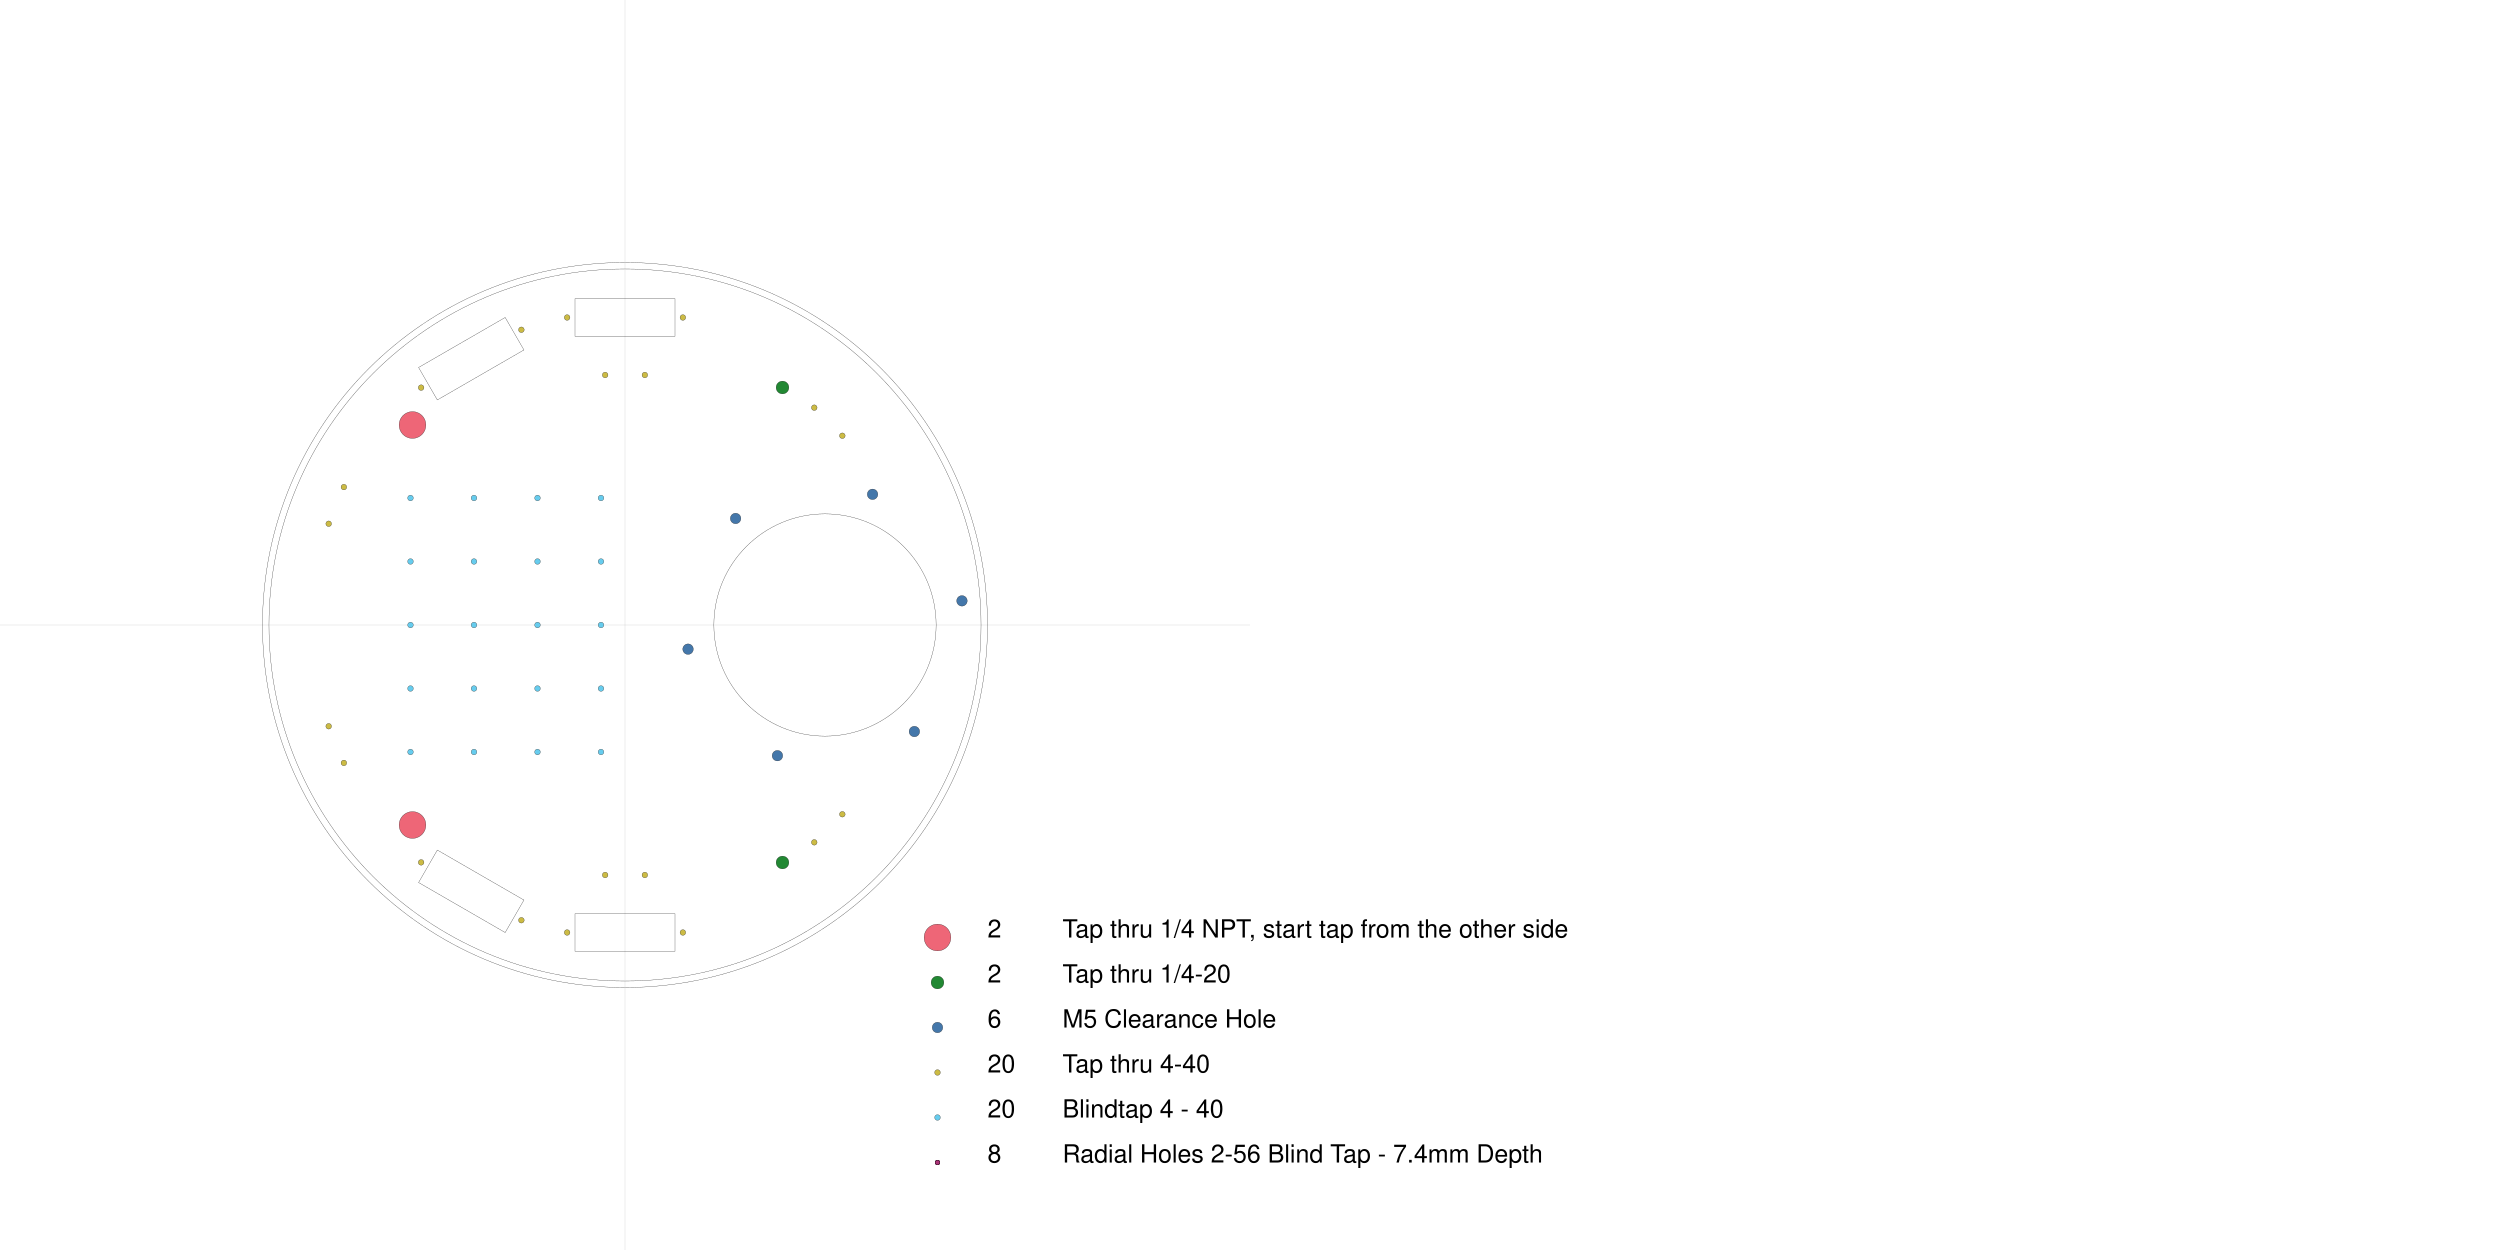
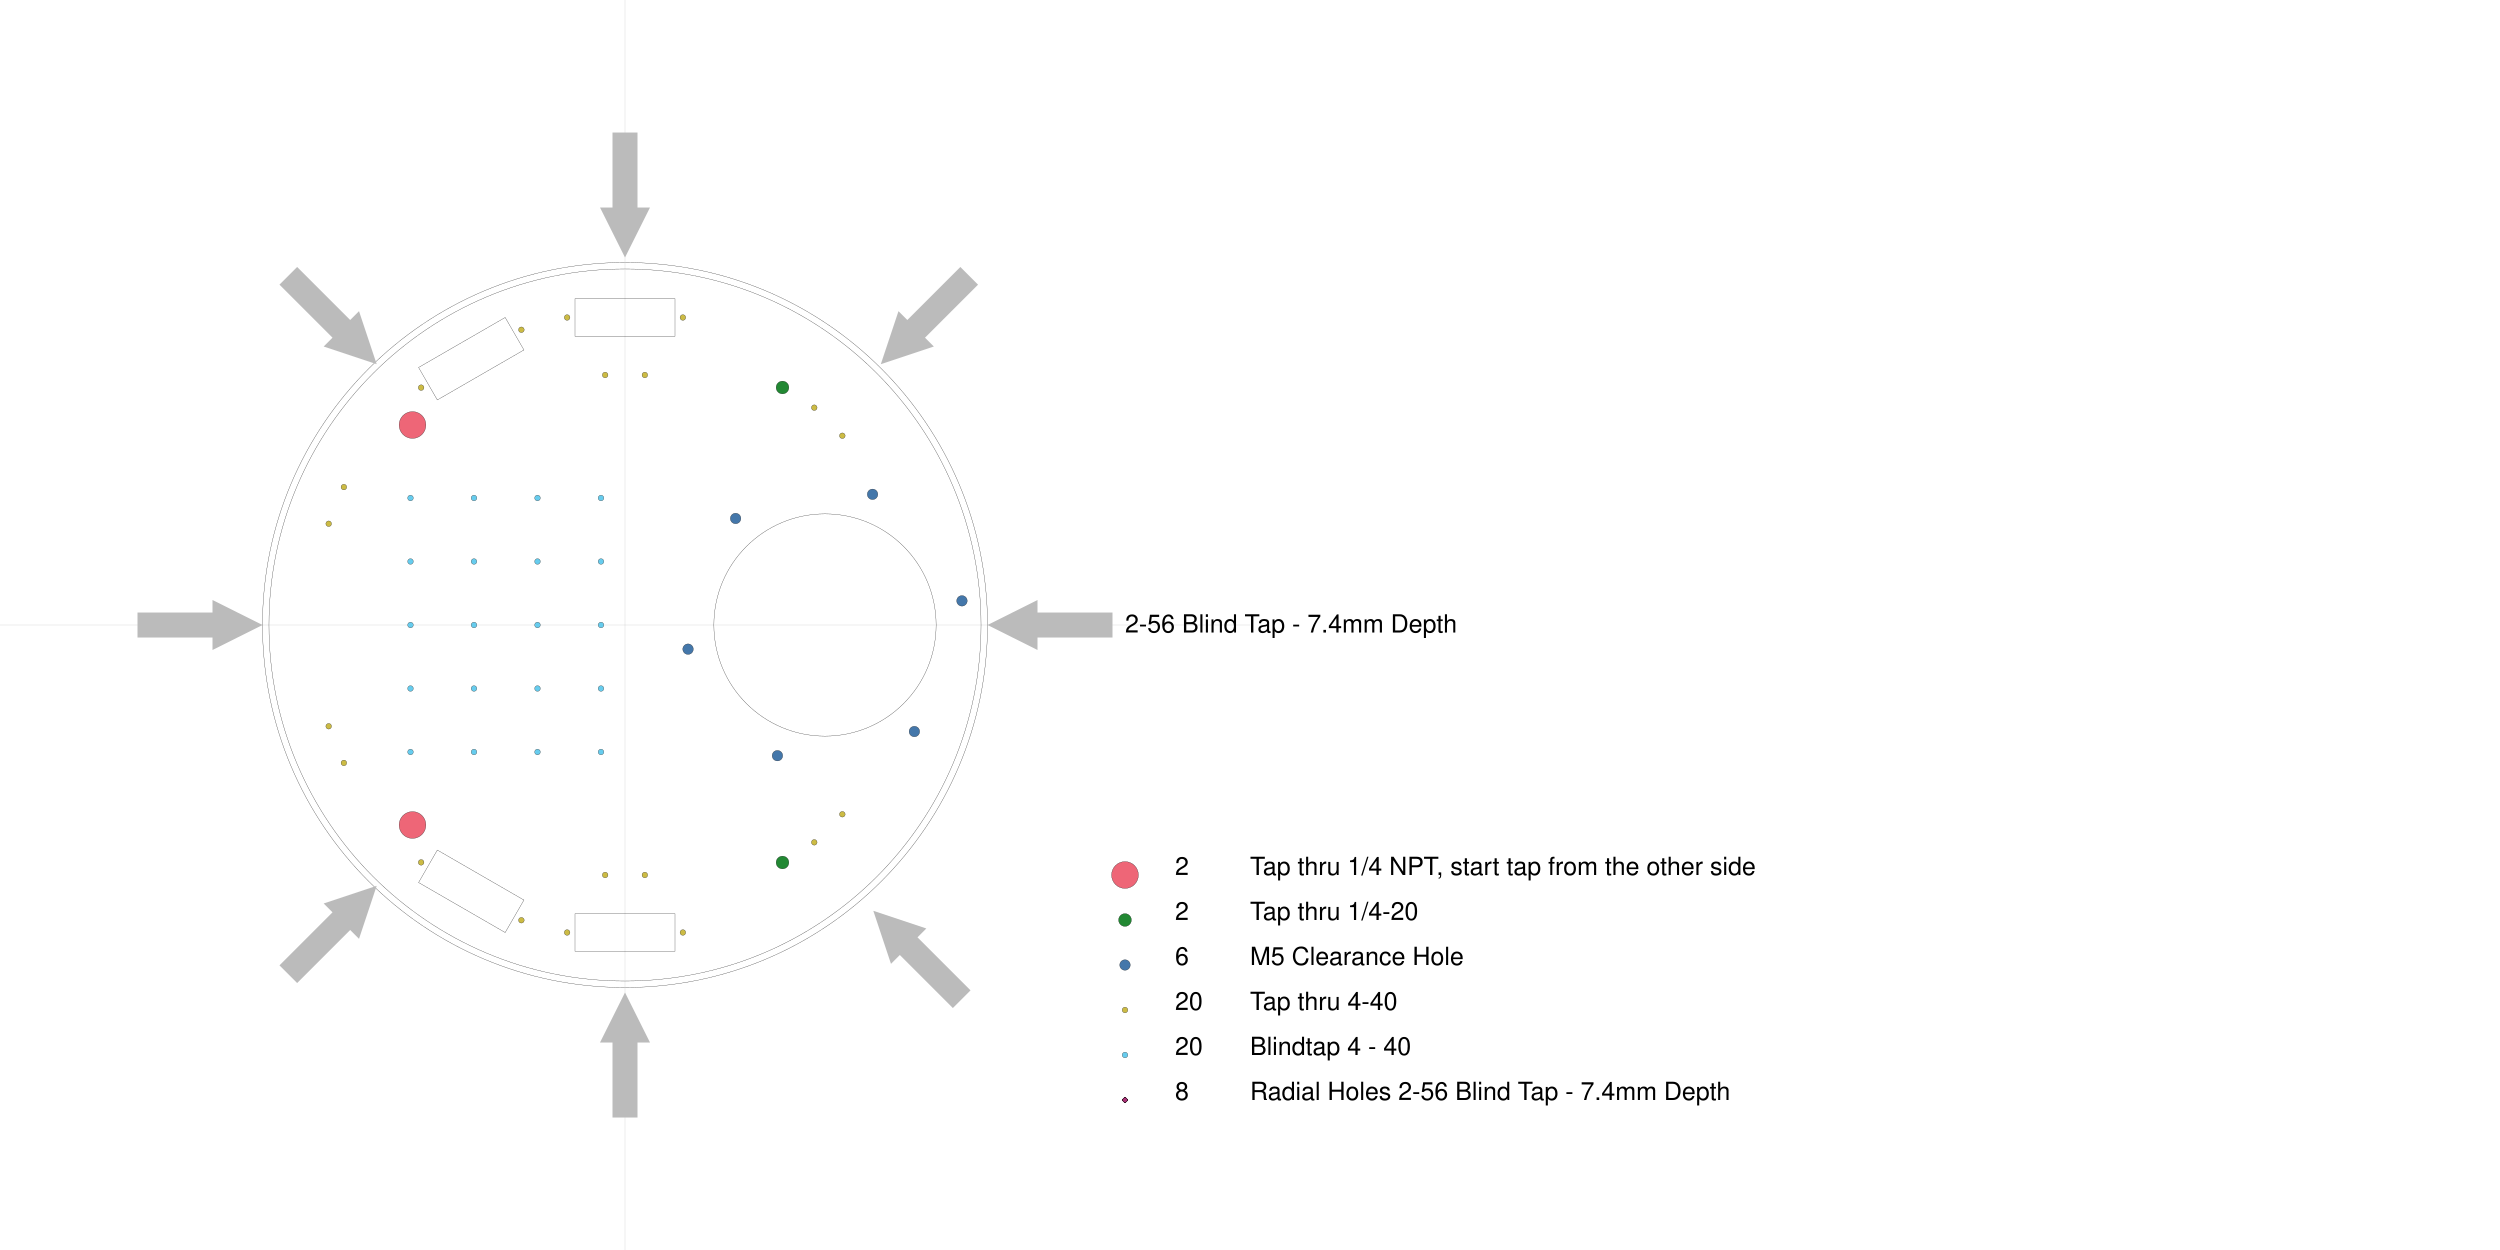
<svg xmlns="http://www.w3.org/2000/svg" xmlns:ns1="http://svgjs.com/svgjs" version="1.1" width="1500" height="750" viewBox="-250 -250 1000 500">
  <g>
    <line x1="-250" y1="0" x2="250" y2="0" stroke-opacity="0.6" stroke-width="0.1" stroke="grey" />
    <line x1="0" y1="-250" x2="0" y2="250" stroke-opacity="0.6" stroke-width="0.1" stroke="grey" />
  </g>
  <circle r="145" stroke-width="0.1" stroke="black" fill="none" />
  <circle r="142.412" stroke-width="0.1" stroke="black" fill="none" />
  <circle r="44.45" stroke-width="0.1" stroke="black" fill="none" transform="matrix(1,0,0,1,80,0)" />
  <g transform="matrix(0.9848078,-0.1736482,0.1736482,0.9848078,80,0)">
    <circle r="2.1" fill="#4477aa" stroke-width="0.1" stroke="black" class="M5" transform="matrix(1,0,0,1,55.626,0)" />
    <circle r="2.1" fill="#4477aa" stroke-width="0.1" stroke="black" class="M5" transform="matrix(1,0,0,1,27.813,48.17353)" />
    <circle r="2.1" fill="#4477aa" stroke-width="0.1" stroke="black" class="M5" transform="matrix(1,0,0,1,-27.813,48.17353)" />
    <circle r="2.1" fill="#4477aa" stroke-width="0.1" stroke="black" class="M5" transform="matrix(1,0,0,1,-55.626,6.812220284937066e-15)" />
    <circle r="2.1" fill="#4477aa" stroke-width="0.1" stroke="black" class="M5" transform="matrix(1,0,0,1,-27.813,-48.17353)" />
    <circle r="2.1" fill="#4477aa" stroke-width="0.1" stroke="black" class="M5" transform="matrix(1,0,0,1,27.813,-48.17353)" />
  </g>
  <g transform="matrix(1,0,0,1,0,0)">
    <g transform="matrix(1,0,0,1,0,100)">
      <circle r="1.13" stroke-width="0.1" stroke="black" class="4-40" transform="matrix(1,0,0,1,-7.9375,0)" fill="#ccbb44" />
      <circle r="1.13" stroke-width="0.1" stroke="black" class="4-40" transform="matrix(1,0,0,1,7.9375,0)" fill="#ccbb44" />
    </g>
  </g>
  <g transform="matrix(1,0,0,1,0,0)">
    <g transform="matrix(1,0,0,1,0,-100)">
      <circle r="1.13" stroke-width="0.1" stroke="black" class="4-40" transform="matrix(1,0,0,1,-7.9375,0)" fill="#ccbb44" />
      <circle r="1.13" stroke-width="0.1" stroke="black" class="4-40" transform="matrix(1,0,0,1,7.9375,0)" fill="#ccbb44" />
    </g>
  </g>
  <g transform="matrix(0.7071068,0.7071068,-0.7071068,0.7071068,0,0)">
    <g transform="matrix(1,0,0,1,0,-115)">
      <circle r="1.13" stroke-width="0.1" stroke="black" class="4-40" transform="matrix(1,0,0,1,-7.9375,0)" fill="#ccbb44" />
      <circle r="1.13" stroke-width="0.1" stroke="black" class="4-40" transform="matrix(1,0,0,1,7.9375,0)" fill="#ccbb44" />
    </g>
  </g>
  <g transform="matrix(0.7071068,-0.7071068,0.7071068,0.7071068,0,0)">
    <g transform="matrix(1,0,0,1,0,115)">
      <circle r="1.13" stroke-width="0.1" stroke="black" class="4-40" transform="matrix(1,0,0,1,-7.9375,0)" fill="#ccbb44" />
      <circle r="1.13" stroke-width="0.1" stroke="black" class="4-40" transform="matrix(1,0,0,1,7.9375,0)" fill="#ccbb44" />
    </g>
  </g>
  <g transform="matrix(0.3826834,-0.9238795,0.9238795,0.3826834,0,0)">
    <g transform="matrix(1,0,0,1,0,-125)">
      <circle r="1.13" stroke-width="0.1" stroke="black" class="4-40" transform="matrix(1,0,0,1,-7.9375,0)" fill="#ccbb44" />
      <circle r="1.13" stroke-width="0.1" stroke="black" class="4-40" transform="matrix(1,0,0,1,7.9375,0)" fill="#ccbb44" />
    </g>
  </g>
  <g transform="matrix(0.3826834,0.9238795,-0.9238795,0.3826834,0,0)">
    <g transform="matrix(1,0,0,1,0,125)">
      <circle r="1.13" stroke-width="0.1" stroke="black" class="4-40" transform="matrix(1,0,0,1,-7.9375,0)" fill="#ccbb44" />
      <circle r="1.13" stroke-width="0.1" stroke="black" class="4-40" transform="matrix(1,0,0,1,7.9375,0)" fill="#ccbb44" />
    </g>
  </g>
  <g transform="matrix(1,0,0,1,0,0)">
    <g transform="matrix(1,0,0,1,0,123)">
      <circle r="1.13" stroke-width="0.1" stroke="black" class="4-40" transform="matrix(1,0,0,1,-23.15,0)" fill="#ccbb44" />
      <circle r="1.13" stroke-width="0.1" stroke="black" class="4-40" transform="matrix(1,0,0,1,23.15,0)" fill="#ccbb44" />
      <rect width="40" height="15" transform="matrix(1,0,0,1,-20,-7.5)" fill="none" stroke-width="0.1" stroke="black" />
    </g>
  </g>
  <g transform="matrix(0.8660254,0.5,-0.5,0.8660254,0,0)">
    <g transform="matrix(1,0,0,1,0,123)">
      <circle r="1.13" stroke-width="0.1" stroke="black" class="4-40" transform="matrix(1,0,0,1,-23.15,0)" fill="#ccbb44" />
      <circle r="1.13" stroke-width="0.1" stroke="black" class="4-40" transform="matrix(1,0,0,1,23.15,0)" fill="#ccbb44" />
      <rect width="40" height="15" transform="matrix(1,0,0,1,-20,-7.5)" fill="none" stroke-width="0.1" stroke="black" />
    </g>
  </g>
  <g transform="matrix(-0.8660254,0.5,-0.5,-0.8660254,0,0)">
    <g transform="matrix(1,0,0,1,0,123)">
      <circle r="1.13" stroke-width="0.1" stroke="black" class="4-40" transform="matrix(1,0,0,1,-23.15,0)" fill="#ccbb44" />
      <circle r="1.13" stroke-width="0.1" stroke="black" class="4-40" transform="matrix(1,0,0,1,23.15,0)" fill="#ccbb44" />
      <rect width="40" height="15" transform="matrix(1,0,0,1,-20,-7.5)" fill="none" stroke-width="0.1" stroke="black" />
    </g>
  </g>
  <g transform="matrix(-1,1.2246467991473532e-16,-1.2246467991473532e-16,-1,0,0)">
    <g transform="matrix(1,0,0,1,0,123)">
      <circle r="1.13" stroke-width="0.1" stroke="black" class="4-40" transform="matrix(1,0,0,1,-23.15,0)" fill="#ccbb44" />
      <circle r="1.13" stroke-width="0.1" stroke="black" class="4-40" transform="matrix(1,0,0,1,23.15,0)" fill="#ccbb44" />
      <rect width="40" height="15" transform="matrix(1,0,0,1,-20,-7.5)" fill="none" stroke-width="0.1" stroke="black" />
    </g>
  </g>
  <g transform="matrix(1,0,0,1,-35,0)">
    <circle r="1.13" stroke-width="0.1" stroke="black" class="4-40b" transform="matrix(1,0,0,1,25.4,-50.8)" fill="#66ccee" />
    <circle r="1.13" stroke-width="0.1" stroke="black" class="4-40b" transform="matrix(1,0,0,1,25.4,-25.4)" fill="#66ccee" />
    <circle r="1.13" stroke-width="0.1" stroke="black" class="4-40b" transform="matrix(1,0,0,1,25.4,0)" fill="#66ccee" />
    <circle r="1.13" stroke-width="0.1" stroke="black" class="4-40b" transform="matrix(1,0,0,1,25.4,25.4)" fill="#66ccee" />
    <circle r="1.13" stroke-width="0.1" stroke="black" class="4-40b" transform="matrix(1,0,0,1,25.4,50.8)" fill="#66ccee" />
    <circle r="1.13" stroke-width="0.1" stroke="black" class="4-40b" transform="matrix(1,0,0,1,0,-50.8)" fill="#66ccee" />
    <circle r="1.13" stroke-width="0.1" stroke="black" class="4-40b" transform="matrix(1,0,0,1,0,-25.4)" fill="#66ccee" />
    <circle r="1.13" stroke-width="0.1" stroke="black" class="4-40b" transform="matrix(1,0,0,1,0,0)" fill="#66ccee" />
    <circle r="1.13" stroke-width="0.1" stroke="black" class="4-40b" transform="matrix(1,0,0,1,0,25.4)" fill="#66ccee" />
    <circle r="1.13" stroke-width="0.1" stroke="black" class="4-40b" transform="matrix(1,0,0,1,0,50.8)" fill="#66ccee" />
    <circle r="1.13" stroke-width="0.1" stroke="black" class="4-40b" transform="matrix(1,0,0,1,-25.4,-50.8)" fill="#66ccee" />
    <circle r="1.13" stroke-width="0.1" stroke="black" class="4-40b" transform="matrix(1,0,0,1,-25.4,-25.4)" fill="#66ccee" />
    <circle r="1.13" stroke-width="0.1" stroke="black" class="4-40b" transform="matrix(1,0,0,1,-25.4,0)" fill="#66ccee" />
    <circle r="1.13" stroke-width="0.1" stroke="black" class="4-40b" transform="matrix(1,0,0,1,-25.4,25.4)" fill="#66ccee" />
    <circle r="1.13" stroke-width="0.1" stroke="black" class="4-40b" transform="matrix(1,0,0,1,-25.4,50.8)" fill="#66ccee" />
    <circle r="1.13" stroke-width="0.1" stroke="black" class="4-40b" transform="matrix(1,0,0,1,-50.8,-50.8)" fill="#66ccee" />
    <circle r="1.13" stroke-width="0.1" stroke="black" class="4-40b" transform="matrix(1,0,0,1,-50.8,-25.4)" fill="#66ccee" />
    <circle r="1.13" stroke-width="0.1" stroke="black" class="4-40b" transform="matrix(1,0,0,1,-50.8,0)" fill="#66ccee" />
    <circle r="1.13" stroke-width="0.1" stroke="black" class="4-40b" transform="matrix(1,0,0,1,-50.8,25.4)" fill="#66ccee" />
    <circle r="1.13" stroke-width="0.1" stroke="black" class="4-40b" transform="matrix(1,0,0,1,-50.8,50.8)" fill="#66ccee" />
  </g>
  <circle r="5.358" class="npt" fill="#ee6677" stroke-width="0.1" stroke="black" transform="matrix(1,0,0,1,-85,80)" />
  <circle r="5.358" class="npt" fill="#ee6677" stroke-width="0.1" stroke="black" transform="matrix(1,0,0,1,-85,-80)" />
  <circle r="2.553" class="q-20" fill="#228833" stroke-width="0.1" stroke="black" transform="matrix(1,0,0,1,63,95)" />
  <circle r="2.553" class="q-20" fill="#228833" stroke-width="0.1" stroke="black" transform="matrix(1,0,0,1,63,-95)" />
-   <circle r="0.889" class="2-56" fill="#aa3377" stroke-width="0.1" stroke="black" transform="matrix(1,0,0,1,125,215)" />
-   <circle r="0.889" class="2-56" fill="#aa3377" stroke-width="0.1" stroke="black" transform="matrix(1,0,0,1,125,215)" />
-   <circle r="0.889" class="2-56" fill="#aa3377" stroke-width="0.1" stroke="black" transform="matrix(1,0,0,1,125,215)" />
-   <circle r="0.889" class="2-56" fill="#aa3377" stroke-width="0.1" stroke="black" transform="matrix(1,0,0,1,125,215)" />
-   <circle r="0.889" class="2-56" fill="#aa3377" stroke-width="0.1" stroke="black" transform="matrix(1,0,0,1,125,215)" />
-   <circle r="0.889" class="2-56" fill="#aa3377" stroke-width="0.1" stroke="black" transform="matrix(1,0,0,1,125,215)" />
-   <circle r="0.889" class="2-56" fill="#aa3377" stroke-width="0.1" stroke="black" transform="matrix(1,0,0,1,125,215)" />
-   <circle r="0.889" class="2-56" fill="#aa3377" stroke-width="0.1" stroke="black" transform="matrix(1,0,0,1,125,215)" />
-   <g transform="matrix(1,0,0,1,125,125)">
+   <circle r="0.889" class="2-56" fill="#aa3377" stroke-width="0.1" stroke="black" transform="matrix(1,0,0,1,200,190)" />
+   <circle r="0.889" class="2-56" fill="#aa3377" stroke-width="0.1" stroke="black" transform="matrix(1,0,0,1,200,190)" />
+   <circle r="0.889" class="2-56" fill="#aa3377" stroke-width="0.1" stroke="black" transform="matrix(1,0,0,1,200,190)" />
+   <circle r="0.889" class="2-56" fill="#aa3377" stroke-width="0.1" stroke="black" transform="matrix(1,0,0,1,200,190)" />
+   <circle r="0.889" class="2-56" fill="#aa3377" stroke-width="0.1" stroke="black" transform="matrix(1,0,0,1,200,190)" />
+   <circle r="0.889" class="2-56" fill="#aa3377" stroke-width="0.1" stroke="black" transform="matrix(1,0,0,1,200,190)" />
+   <circle r="0.889" class="2-56" fill="#aa3377" stroke-width="0.1" stroke="black" transform="matrix(1,0,0,1,200,190)" />
+   <circle r="0.889" class="2-56" fill="#aa3377" stroke-width="0.1" stroke="black" transform="matrix(1,0,0,1,200,190)" />
+   <text font-family="Helvetica" font-size="10" transform="matrix(1,0,0,1,200,3)" ns1:data="{&quot;leading&quot;:&quot;1.3&quot;}">2-56 Blind Tap - 7.4mm Depth</text>
+   <polygon points="50,0 60,20 55,20 55,50 45,50 45,20 40,20" fill="#bbbbbb" transform="matrix(6.123233995736766e-17,-1,1,6.123233995736766e-17,145,50)" />
+   <polygon points="50,0 60,20 55,20 55,50 45,50 45,20 40,20" fill="#bbbbbb" transform="matrix(6.123233995736766e-17,1,-1,6.123233995736766e-17,-145,-50)" />
+   <polygon points="50,0 60,20 55,20 55,50 45,50 45,20 40,20" fill="#bbbbbb" transform="matrix(1,0,0,1,-50,147)" />
+   <polygon points="50,0 60,20 55,20 55,50 45,50 45,20 40,20" fill="#bbbbbb" transform="matrix(-1,1.2246467991473532e-16,-1.2246467991473532e-16,-1,50,-147)" />
+   <polygon points="50,0 60,20 55,20 55,50 45,50 45,20 40,20" fill="#bbbbbb" transform="matrix(-0.7071068,-0.7071068,0.7071068,-0.7071068,137.6777,-68.96699)" />
+   <polygon points="50,0 60,20 55,20 55,50 45,50 45,20 40,20" fill="#bbbbbb" transform="matrix(-0.7071068,0.7071068,-0.7071068,-0.7071068,-63.96699,-139.6777)" />
+   <polygon points="50,0 60,20 55,20 55,50 45,50 45,20 40,20" fill="#bbbbbb" transform="matrix(0.7071068,0.7071068,-0.7071068,0.7071068,-134.6777,68.96699)" />
+   <polygon points="50,0 60,20 55,20 55,50 45,50 45,20 40,20" fill="#bbbbbb" transform="matrix(0.7071068,-0.7071068,0.7071068,0.7071068,63.96699,149.6777)" />
+   <g transform="matrix(1,0,0,1,200,100)">
    <circle r="5.358" fill="#ee6677" stroke-width="0.1" stroke="black" transform="matrix(1,0,0,1,0,0)" />
    <text font-family="Helvetica" font-size="10" text-anchor="left" alignment-baseline="middle" transform="matrix(1,0,0,1,20,0)" ns1:data="{&quot;leading&quot;:&quot;1.5em&quot;}">2</text>
    <text font-family="Helvetica" font-size="10" text-anchor="left" alignment-baseline="middle" transform="matrix(1,0,0,1,50,0)" ns1:data="{&quot;leading&quot;:&quot;1.5em&quot;}">Tap thru 1/4 NPT, start tap from the other side</text>
    <circle r="2.553" fill="#228833" stroke-width="0.1" stroke="black" transform="matrix(1,0,0,1,0,18)" />
    <text font-family="Helvetica" font-size="10" text-anchor="left" alignment-baseline="middle" transform="matrix(1,0,0,1,20,18)" ns1:data="{&quot;leading&quot;:&quot;1.5em&quot;}">2</text>
    <text font-family="Helvetica" font-size="10" text-anchor="left" alignment-baseline="middle" transform="matrix(1,0,0,1,50,18)" ns1:data="{&quot;leading&quot;:&quot;1.5em&quot;}">Tap thru 1/4-20</text>
    <circle r="2.1" fill="#4477aa" stroke-width="0.1" stroke="black" transform="matrix(1,0,0,1,0,36)" />
    <text font-family="Helvetica" font-size="10" text-anchor="left" alignment-baseline="middle" transform="matrix(1,0,0,1,20,36)" ns1:data="{&quot;leading&quot;:&quot;1.5em&quot;}">6</text>
    <text font-family="Helvetica" font-size="10" text-anchor="left" alignment-baseline="middle" transform="matrix(1,0,0,1,50,36)" ns1:data="{&quot;leading&quot;:&quot;1.5em&quot;}">M5 Clearance Hole</text>
    <circle r="1.13" fill="#ccbb44" stroke-width="0.1" stroke="black" transform="matrix(1,0,0,1,0,54)" />
    <text font-family="Helvetica" font-size="10" text-anchor="left" alignment-baseline="middle" transform="matrix(1,0,0,1,20,54)" ns1:data="{&quot;leading&quot;:&quot;1.5em&quot;}">20</text>
    <text font-family="Helvetica" font-size="10" text-anchor="left" alignment-baseline="middle" transform="matrix(1,0,0,1,50,54)" ns1:data="{&quot;leading&quot;:&quot;1.5em&quot;}">Tap thru 4-40</text>
    <circle r="1.13" fill="#66ccee" stroke-width="0.1" stroke="black" transform="matrix(1,0,0,1,0,72)" />
    <text font-family="Helvetica" font-size="10" text-anchor="left" alignment-baseline="middle" transform="matrix(1,0,0,1,20,72)" ns1:data="{&quot;leading&quot;:&quot;1.5em&quot;}">20</text>
    <text font-family="Helvetica" font-size="10" text-anchor="left" alignment-baseline="middle" transform="matrix(1,0,0,1,50,72)" ns1:data="{&quot;leading&quot;:&quot;1.5em&quot;}">Blindtap 4 - 40</text>
    <circle r="0.889" fill="#aa3377" stroke-width="0.1" stroke="black" transform="matrix(1,0,0,1,0,90)" />
    <text font-family="Helvetica" font-size="10" text-anchor="left" alignment-baseline="middle" transform="matrix(1,0,0,1,20,90)" ns1:data="{&quot;leading&quot;:&quot;1.5em&quot;}">8</text>
    <text font-family="Helvetica" font-size="10" text-anchor="left" alignment-baseline="middle" transform="matrix(1,0,0,1,50,90)" ns1:data="{&quot;leading&quot;:&quot;1.5em&quot;}">Radial Holes 2-56 Blind Tap - 7.4mm Depth</text>
  </g>
</svg>
